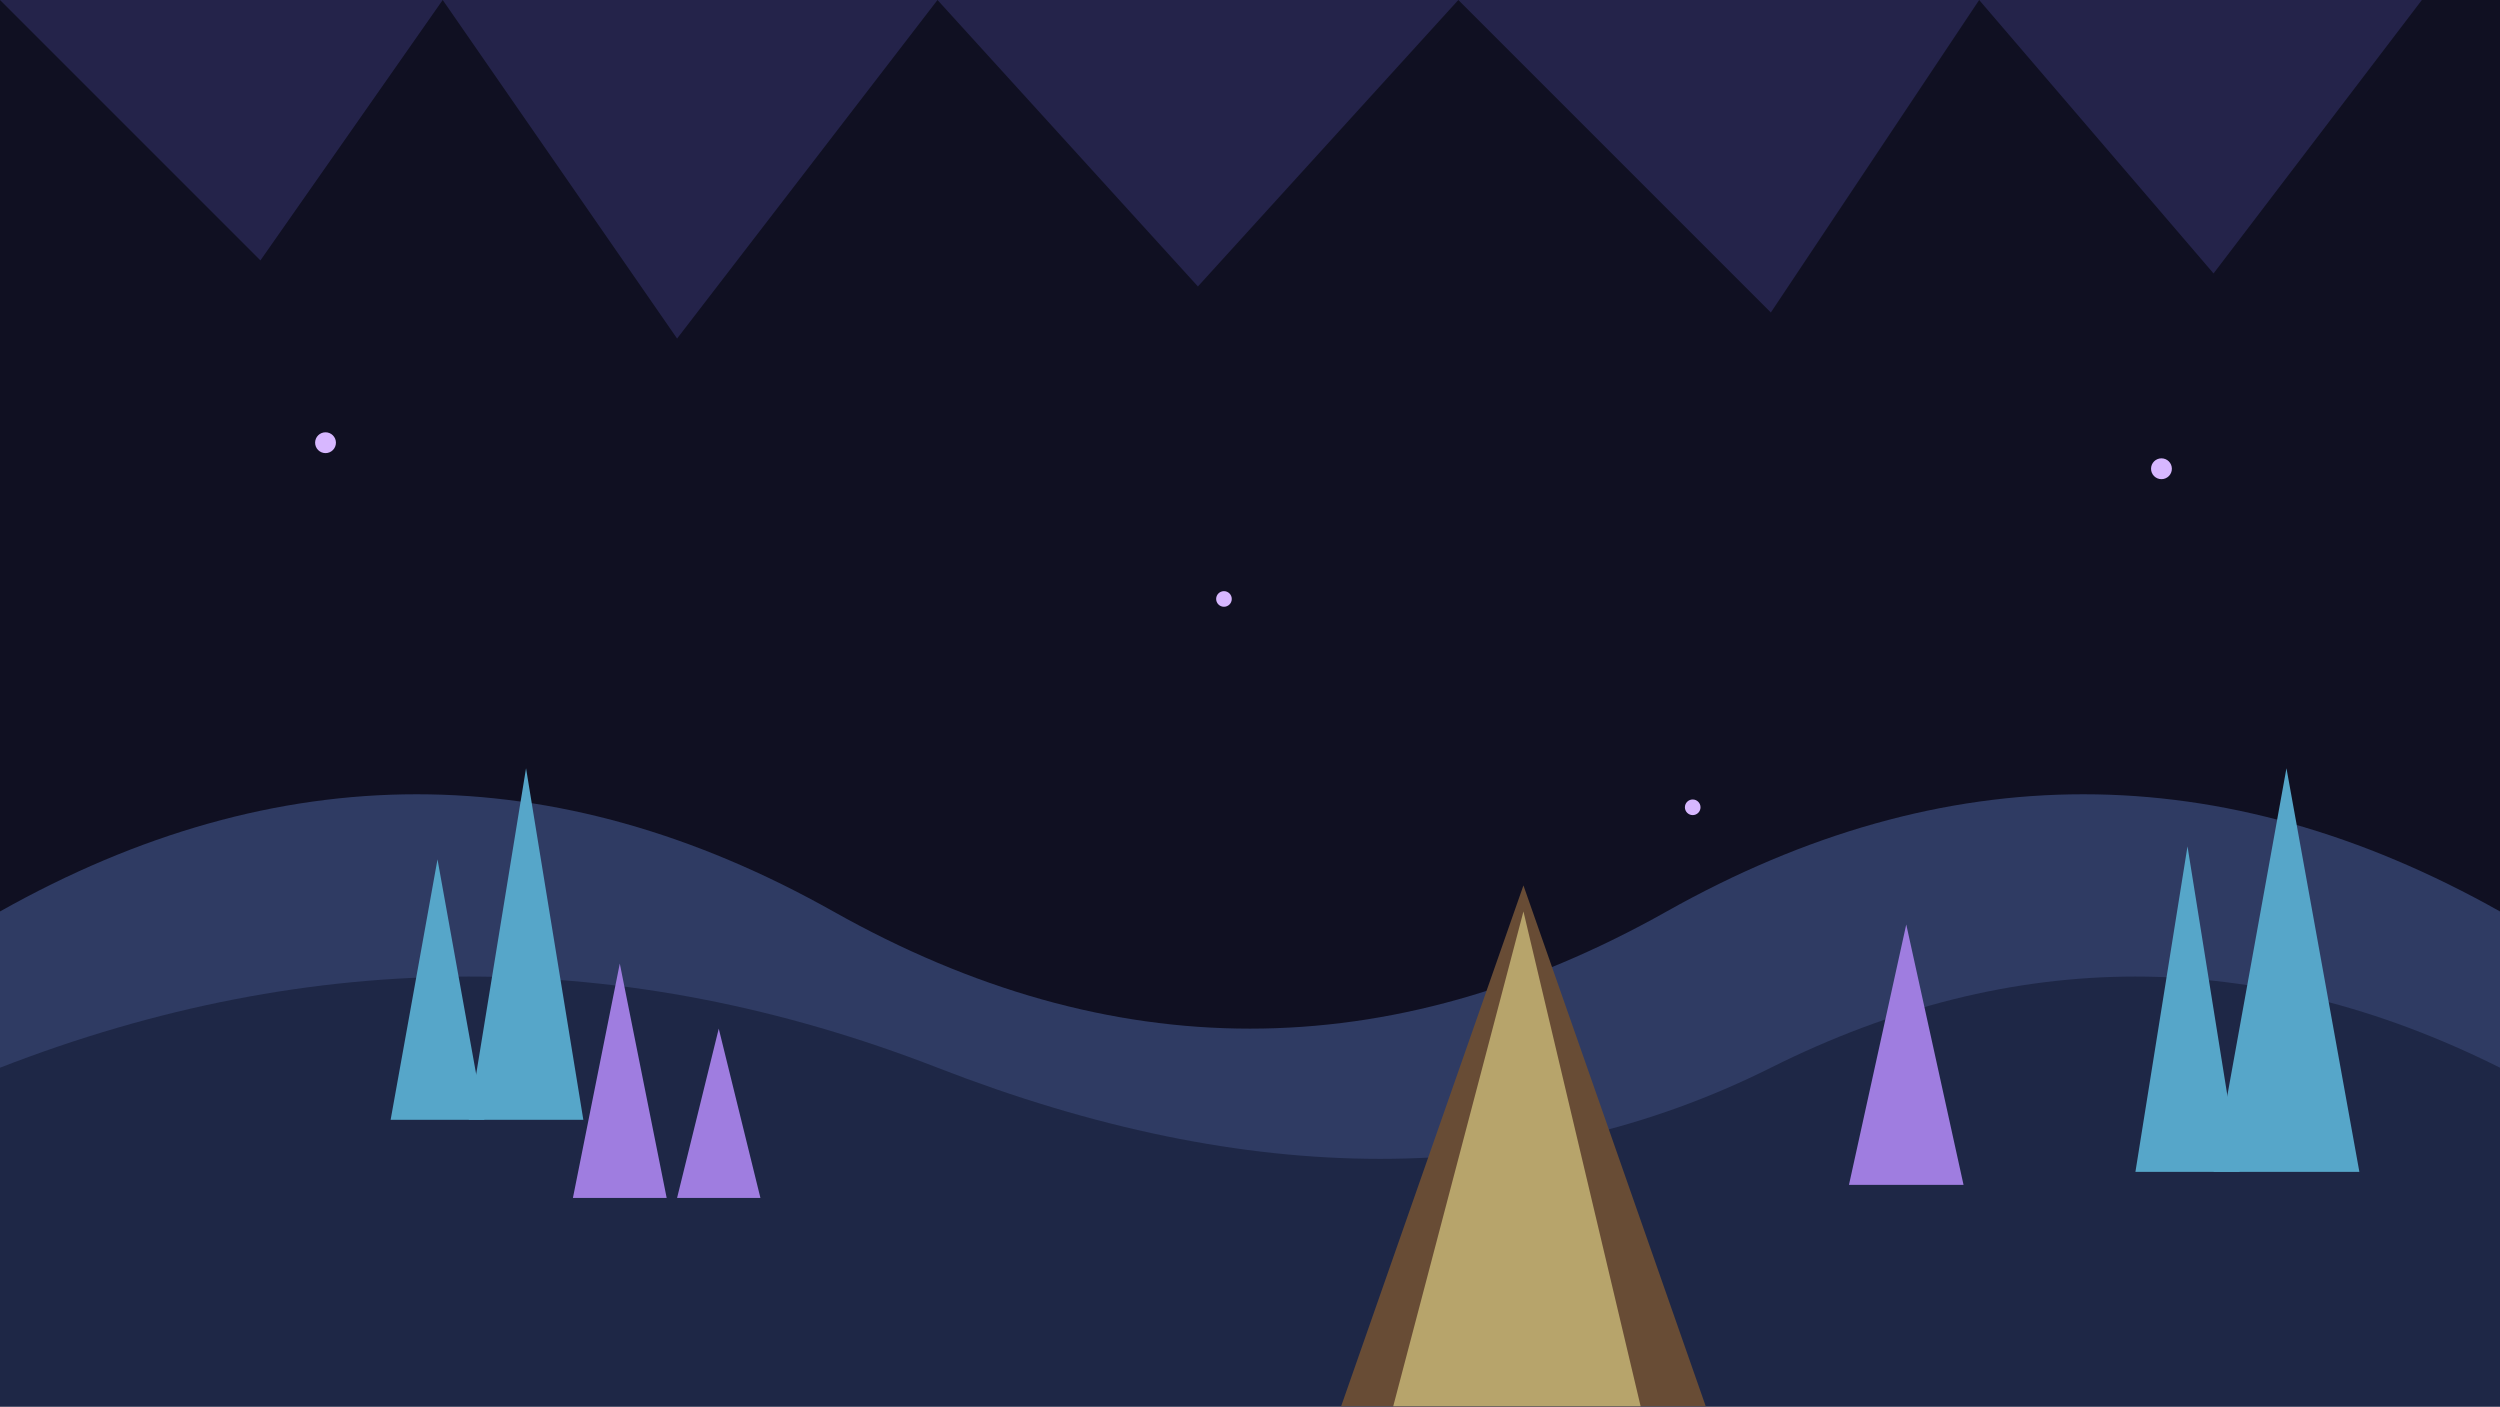
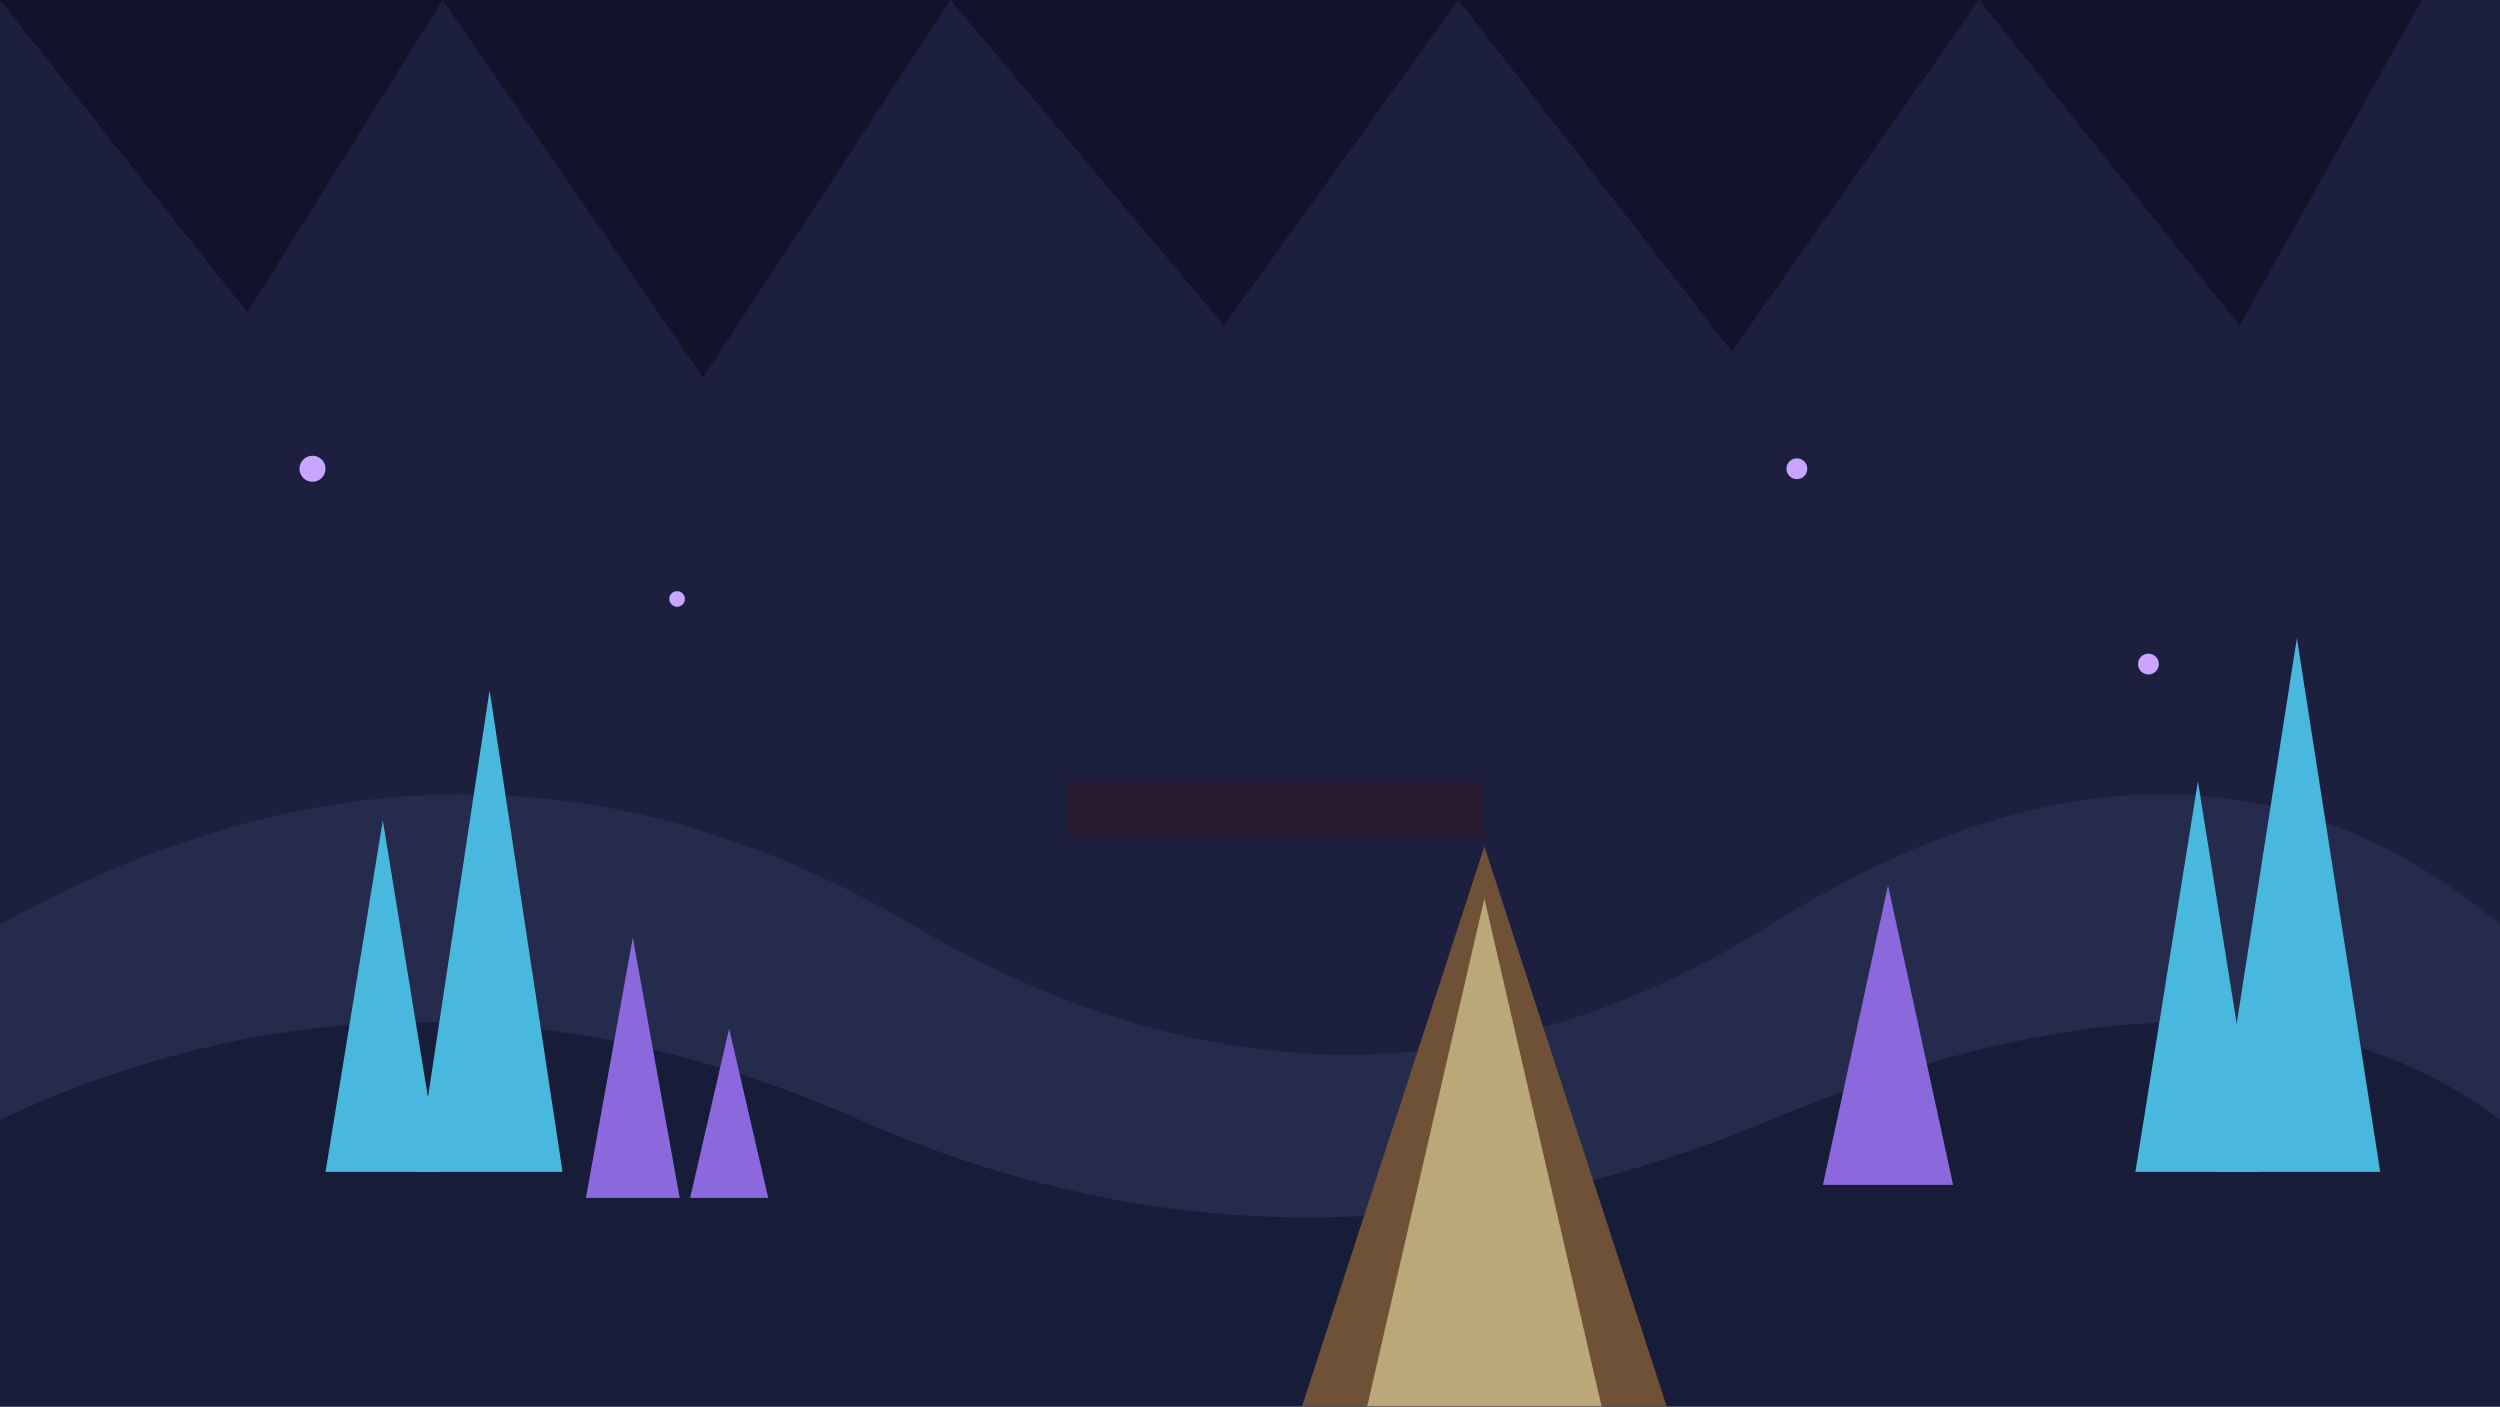
<svg xmlns="http://www.w3.org/2000/svg" viewBox="0 0 960 540">
-   <rect width="960" height="540" fill="#15152b" />
-   <path fill="#24234a" d="M0 0h960v540H0z" />
-   <path fill="#101022" d="M0 0l100 100 70-100 90 130 100-130 100 110L560 0l120 120L760 0l90 105L930 0h30v540H0z" />
-   <path fill="#2f3b63" d="M0 350q160-90 320 0t320 0t320 0v190H0z" />
-   <path fill="#1e2746" d="M0 410q180-70 360 0t320 0t280 0v130H0z" />
-   <g fill="#56a6c9">
-     <path d="M150 430l18-100 18 100z" />
-     <path d="M180 430l22-135 22 135z" />
-     <path d="M820 450l20-125 20 125z" />
-     <path d="M850 450l28-155 28 155z" />
+   <rect width="960" height="540" fill="#060713" />
+   <path fill="#11132a" d="M0 0h960v540H0z" />
+   <path fill="#1c1f3d" d="M0 0l95 120 75-120 100 145L365 0l105 125L560 0l105 135L760 0l100 125L930 0h30v540H0z" />
+   <path fill="#242b4c" d="M0 355q180-100 350 0t330 0t280 0v185H0z" />
+   <path fill="#171d38" d="M0 430q160-75 330 0t350 0t280 0v110H0z" />
+   <g fill="#49b8df">
+     <path d="M125 450l22-135 22 135z" />
+     <path d="M160 450l28-185 28 185z" />
+     <path d="M820 450l24-150 24 150z" />
+     <path d="M850 450l32-205 32 205z" />
  </g>
-   <g fill="#9f7de0">
-     <path d="M220 460l18-90 18 90z" />
-     <path d="M260 460l16-65 16 65z" />
-     <path d="M710 455l22-100 22 100z" />
+   <g fill="#8b68dc">
+     <path d="M225 460l18-100 18 100z" />
+     <path d="M265 460l15-65 15 65z" />
+     <path d="M700 455l25-115 25 115z" />
  </g>
-   <path fill="#684c35" d="M515 540l70-200 70 200z" />
-   <path fill="#b7a46b" d="M535 540l50-190 45 190z" />
-   <g fill="#d7b7ff">
-     <circle cx="125" cy="170" r="4" />
-     <circle cx="830" cy="180" r="4" />
-     <circle cx="470" cy="230" r="3" />
-     <circle cx="650" cy="310" r="3" />
+   <path fill="#6e5136" d="M500 540l70-215 70 215z" />
+   <path fill="#bba878" d="M525 540l45-195 45 195z" />
+   <path fill="#2a1c30" d="M410 300h160v22H410z" />
+   <g fill="#c9a5ff">
+     <circle cx="120" cy="180" r="5" />
+     <circle cx="260" cy="230" r="3" />
+     <circle cx="690" cy="180" r="4" />
+     <circle cx="825" cy="255" r="4" />
  </g>
</svg>
